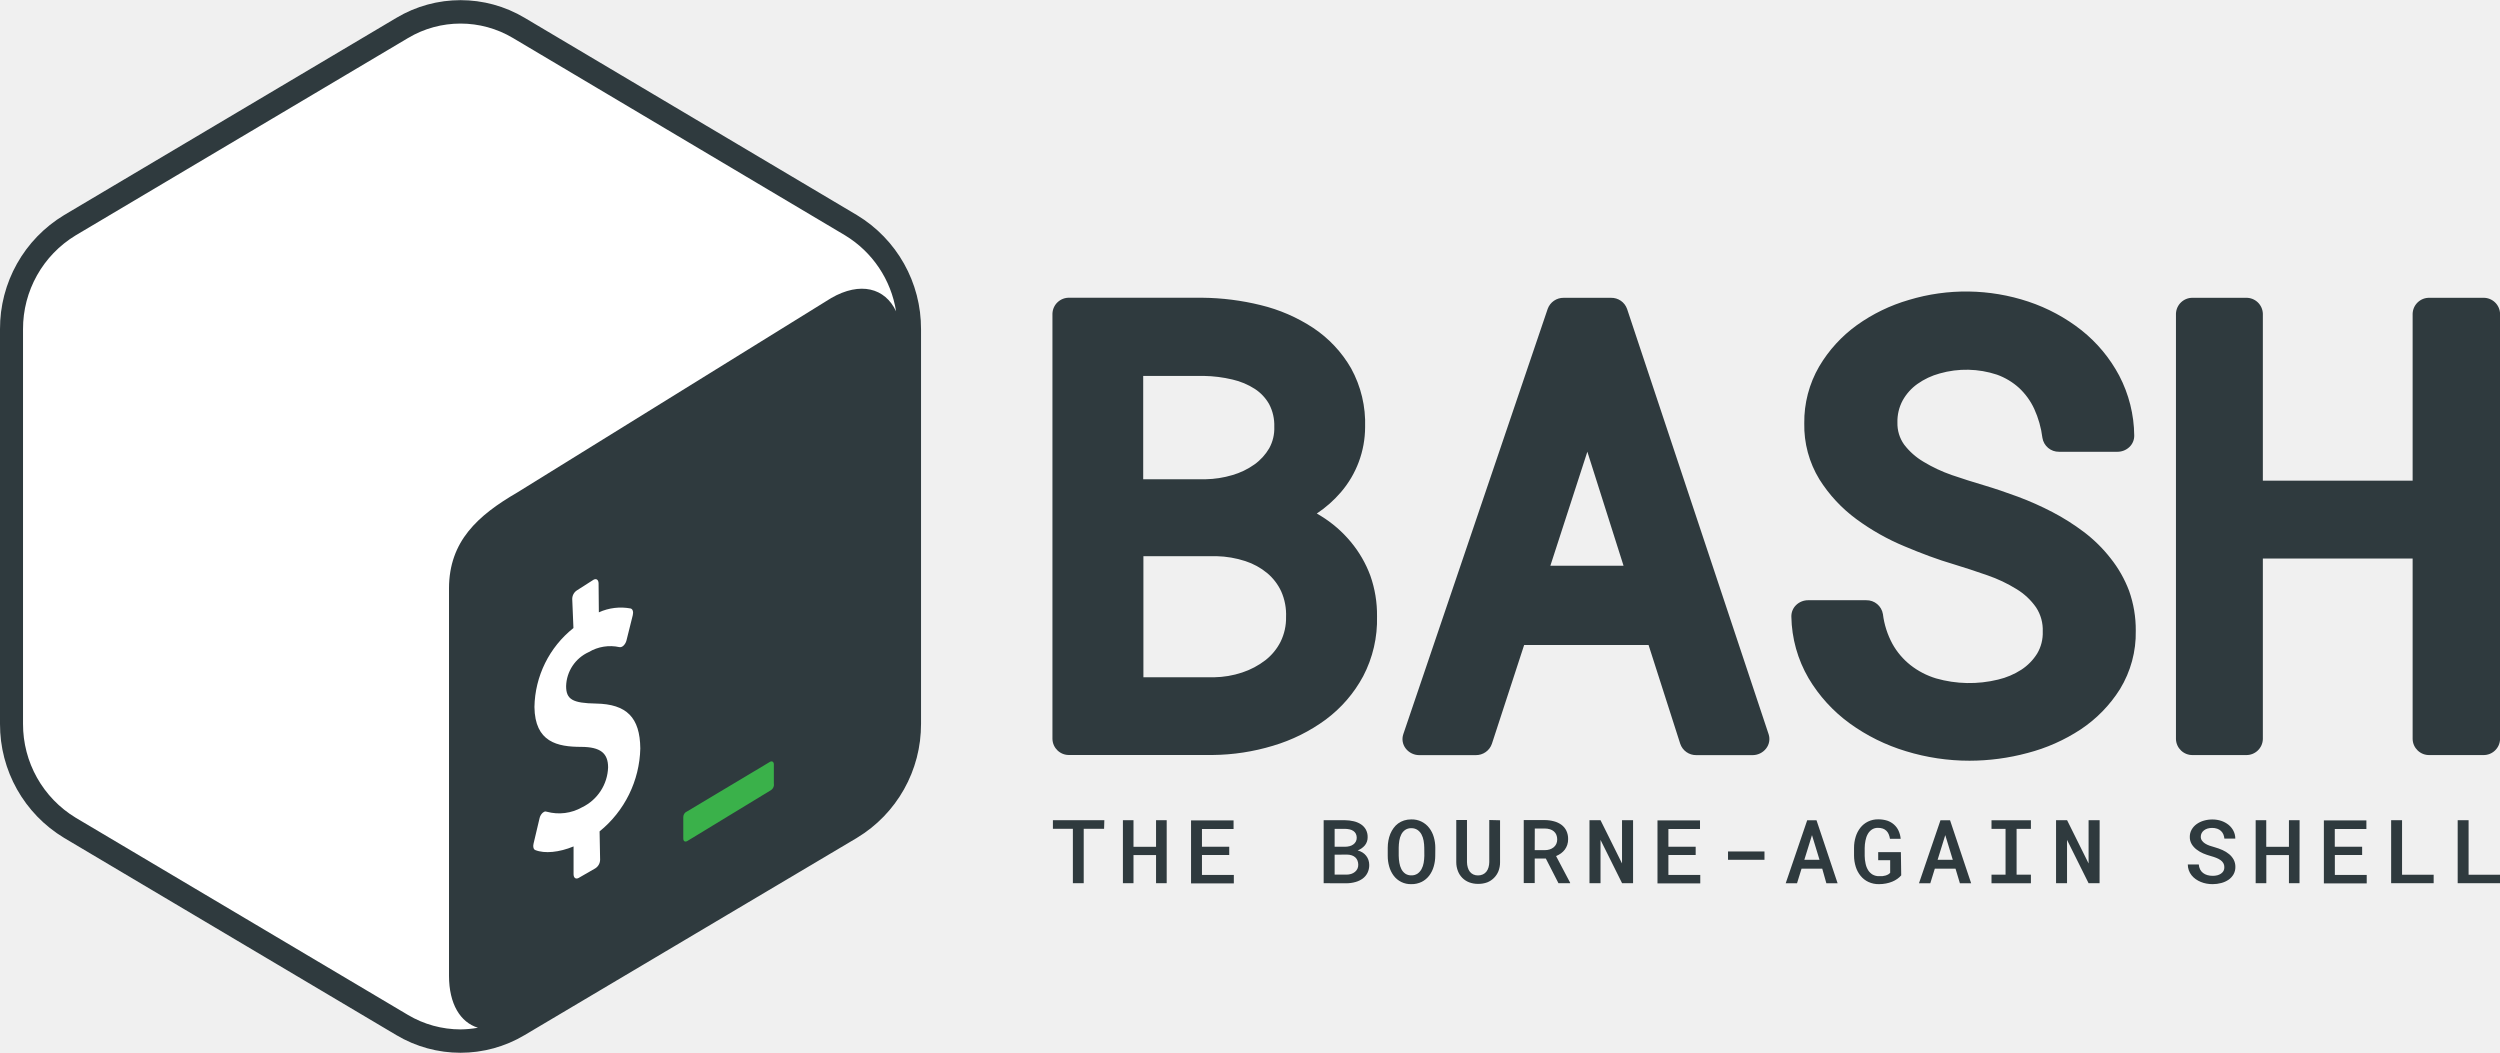
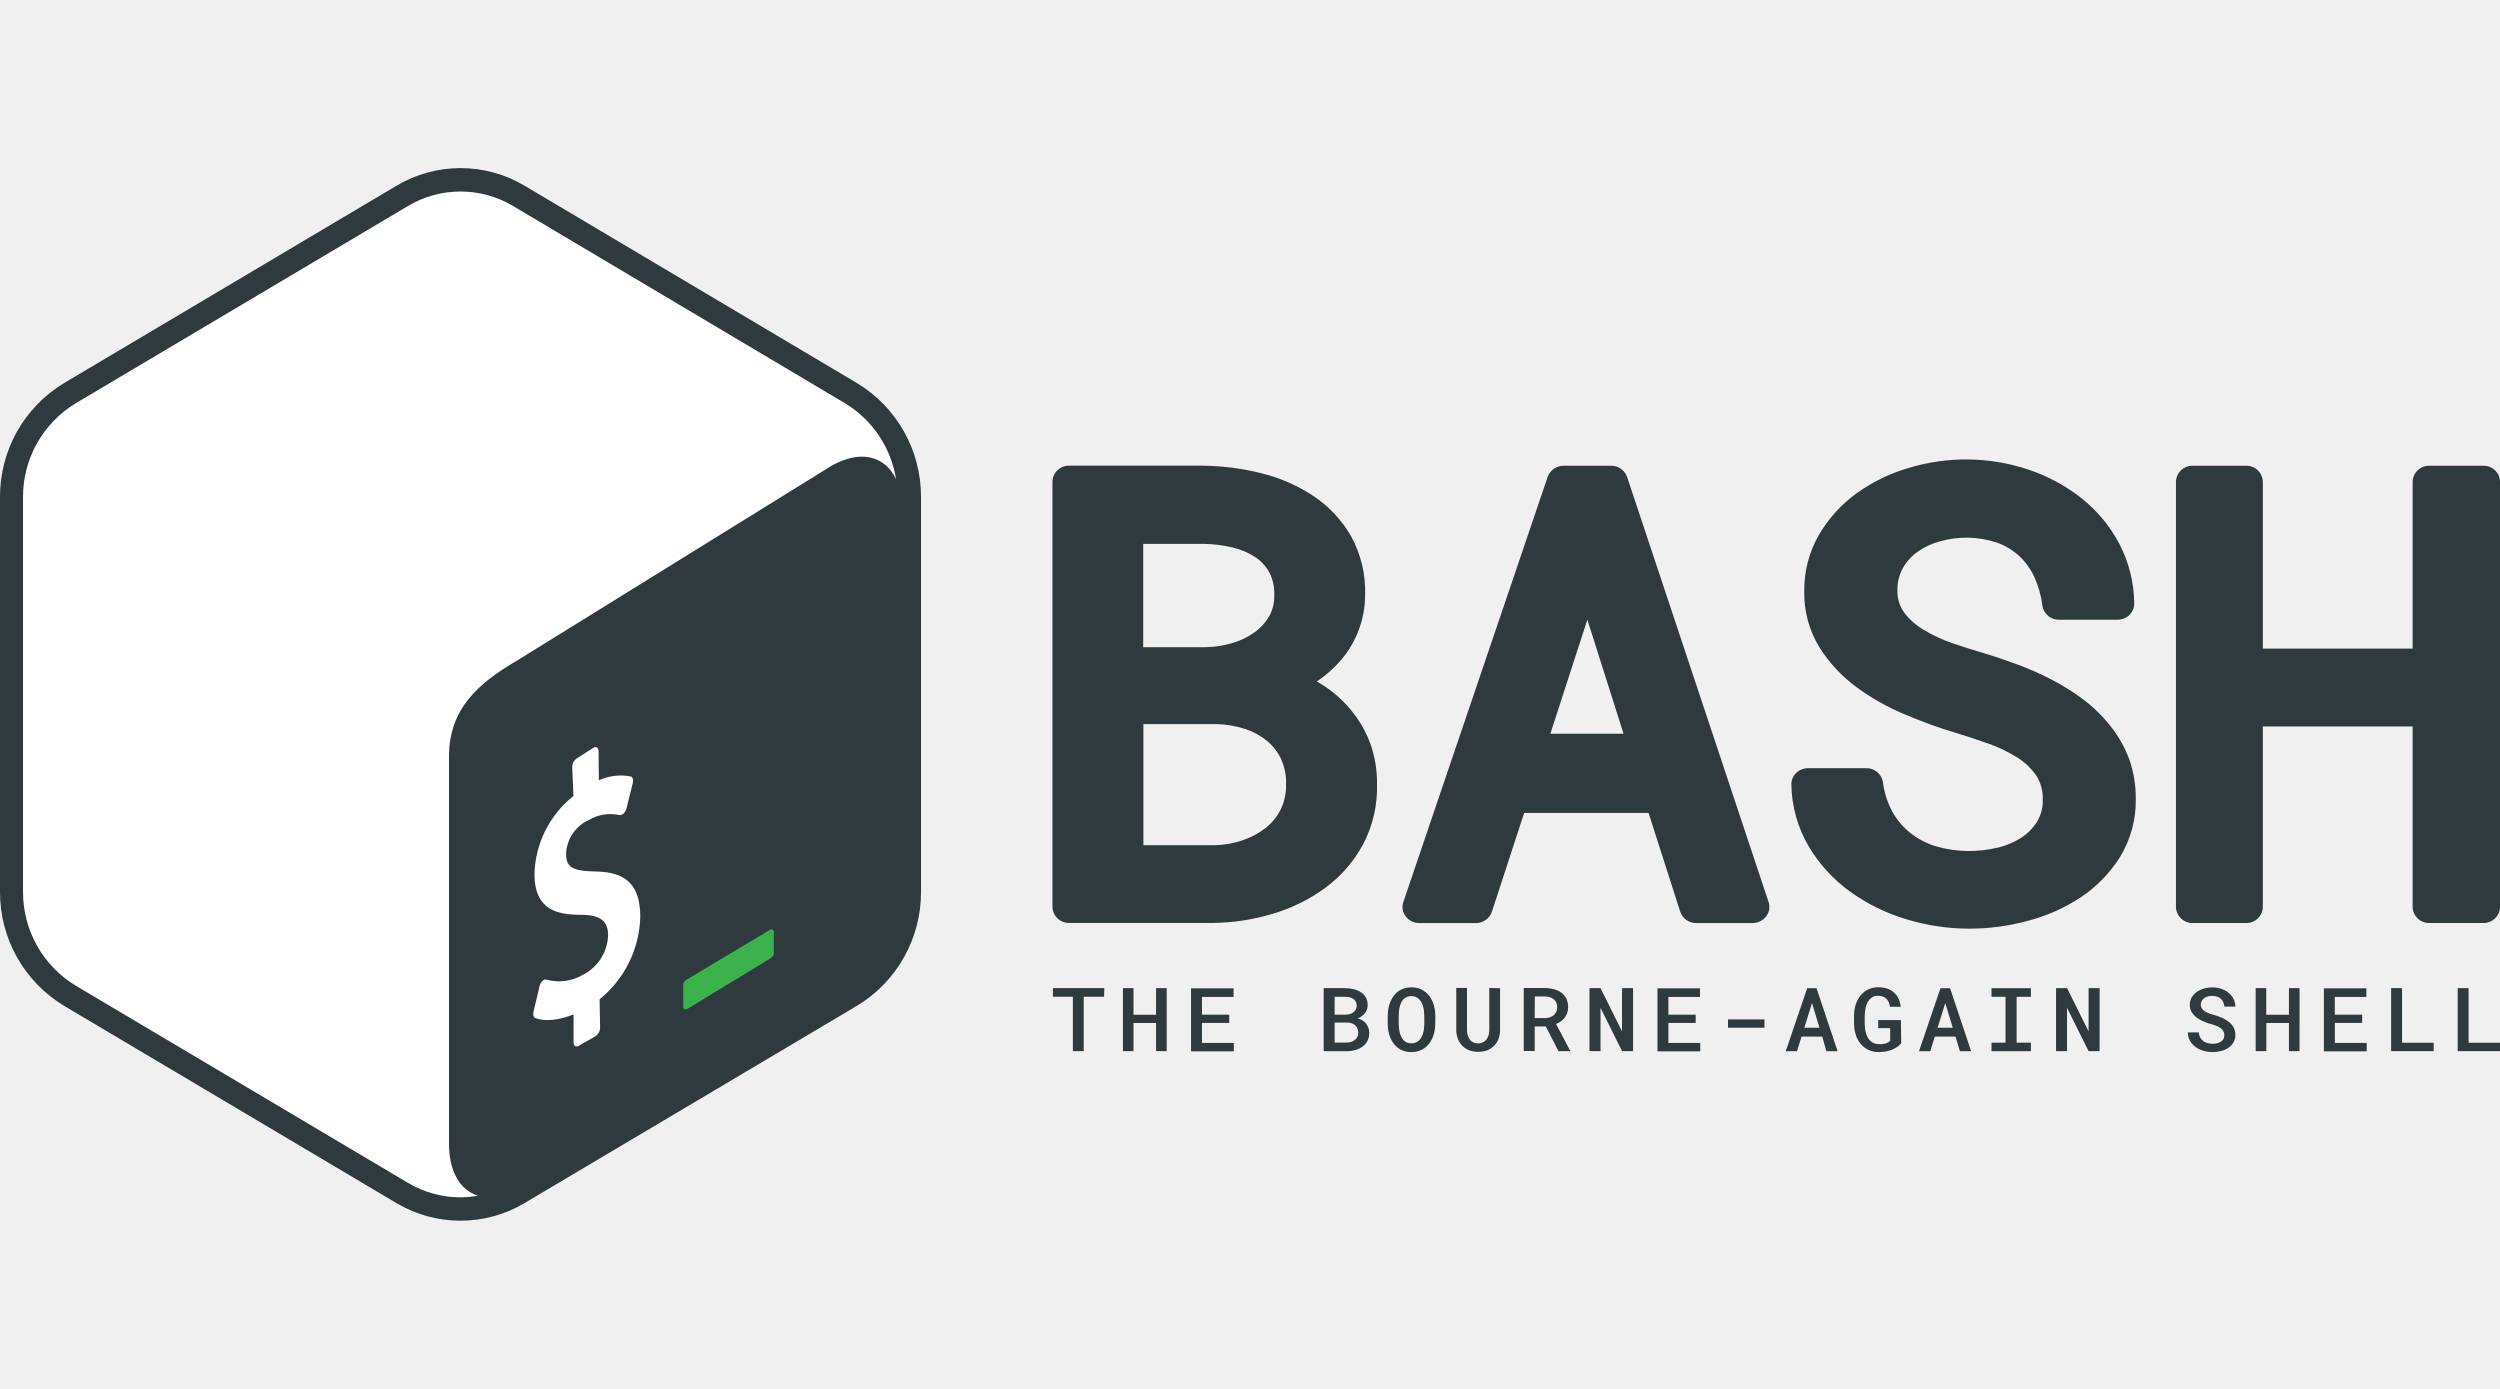
- <svg xmlns="http://www.w3.org/2000/svg" viewBox="0 0 375.72 158.2" width="2500" height="1053">
+ <svg xmlns="http://www.w3.org/2000/svg" viewBox="0 0 375.72 158.2" width="45" height="25">
  <defs>
    <style>.cls-1{fill:#fff}.cls-2{fill:#2f3a3e}.cls-3{fill:#3ab14a}</style>
  </defs>
  <g id="Layer_2" data-name="Layer 2">
    <g id="Layer_1-2" data-name="Layer 1">
      <path class="cls-1" d="M128.79 32.3L78.85 2.65a18.81 18.81 0 0 0-19.27 0L9.63 32.3A19.92 19.92 0 0 0 0 49.46v59.29a19.92 19.92 0 0 0 9.63 17.15l49.94 29.64a18.82 18.82 0 0 0 19.27 0l49.94-29.64a19.92 19.92 0 0 0 9.64-17.16V49.46a19.92 19.92 0 0 0-9.63-17.16z" />
      <path class="cls-2" d="M128.79 32.3L78.85 2.65a18.81 18.81 0 0 0-19.27 0L9.63 32.3A19.92 19.92 0 0 0 0 49.46v59.29a19.92 19.92 0 0 0 9.63 17.15l49.94 29.64a18.82 18.82 0 0 0 19.27 0l49.94-29.64a19.92 19.92 0 0 0 9.64-17.16V49.46a19.92 19.92 0 0 0-9.63-17.16zM61.32 152.51l-49.94-29.64a16.44 16.44 0 0 1-7.92-14.12V49.46a16.43 16.43 0 0 1 7.92-14.12L61.32 5.69a15.4 15.4 0 0 1 15.78 0L127 35.34a16.33 16.33 0 0 1 7.67 11.42c-1.66-3.53-5.39-4.5-9.74-2L77.72 74c-5.89 3.43-10.23 7.3-10.24 14.4v58.22c0 4.25 1.71 7 4.35 7.81a15.3 15.3 0 0 1-2.62.25 15.47 15.47 0 0 1-7.89-2.17z" />
      <path class="cls-3" d="M115.7 114.48l-12.44 7.44a.91.91 0 0 0-.57.81V126c0 .4.27.56.6.37l12.63-7.68a1 1 0 0 0 .38-1v-2.87c-.01-.37-.3-.53-.6-.34z" />
      <path class="cls-1" d="M89.22 87.09c.4-.2.73 0 .74.57L90 92a8 8 0 0 1 4.78-.58c.31.08.44.5.32 1l-.95 3.81a1.64 1.64 0 0 1-.43.76 1 1 0 0 1-.25.18.57.57 0 0 1-.37.06 6.34 6.34 0 0 0-4.61.74 5.79 5.79 0 0 0-3.41 5.13c0 2 1 2.55 4.49 2.61 4.61.08 6.61 2.09 6.66 6.74a16.53 16.53 0 0 1-6.12 12.47l.08 4.26a1.56 1.56 0 0 1-.73 1.3l-2.52 1.45c-.4.2-.73 0-.74-.56v-4.19c-2.16.9-4.35 1.11-5.75.55-.26-.1-.38-.49-.27-.94l.91-3.85a1.61 1.61 0 0 1 .45-.8 1 1 0 0 1 .24-.17.5.5 0 0 1 .41 0 7 7 0 0 0 5.29-.67 6.92 6.92 0 0 0 3.91-6c0-2.16-1.19-3.06-4-3.08-3.63 0-7-.7-7.07-6a15.5 15.5 0 0 1 5.86-11.86L86 90a1.55 1.55 0 0 1 .73-1.32z" />
      <path class="cls-2" d="M203 81.4a18.21 18.21 0 0 0-4.46-3.87l-.64-.38a17.73 17.73 0 0 0 3.62-3.2 15.08 15.08 0 0 0 3.64-9.77 17.16 17.16 0 0 0-2.11-8.86 18.17 18.17 0 0 0-5.71-6.08 25.05 25.05 0 0 0-7.87-3.41 38 38 0 0 0-8.77-1.11h-20a2.47 2.47 0 0 0-2.53 2.4v63.92a2.47 2.47 0 0 0 2.53 2.4h21.54a32.31 32.31 0 0 0 9.08-1.39 25.71 25.71 0 0 0 7.92-3.93 19.78 19.78 0 0 0 5.63-6.52 18.36 18.36 0 0 0 2.08-9 17.7 17.7 0 0 0-1-6.1 17.32 17.32 0 0 0-2.95-5.1zm-12.25-14.06a7.85 7.85 0 0 1-2.23 2.44 11 11 0 0 1-3.33 1.6 15 15 0 0 1-4 .62h-9.38V56.47h9.11a20 20 0 0 1 4.3.54 10.53 10.53 0 0 1 3.38 1.42 6.62 6.62 0 0 1 2.13 2.27 6.81 6.81 0 0 1 .78 3.41 6.2 6.2 0 0 1-.76 3.23zm-18.91 16.22h11a15.08 15.08 0 0 1 4.32.74 10 10 0 0 1 3.28 1.8 7.94 7.94 0 0 1 2.11 2.75 8.63 8.63 0 0 1 .73 3.85 8.07 8.07 0 0 1-.83 3.73 8.21 8.21 0 0 1-2.27 2.76 11.71 11.71 0 0 1-3.49 1.85 14 14 0 0 1-4.23.72h-10.62zM244.53 46.4a2.51 2.51 0 0 0-2.41-1.67H235a2.52 2.52 0 0 0-2.4 1.66l-21.7 63.92a2.3 2.3 0 0 0 .36 2.15 2.57 2.57 0 0 0 2 1h8.54a2.52 2.52 0 0 0 2.41-1.69l4.85-14.86h18.7l4.76 14.85a2.51 2.51 0 0 0 2.42 1.7h8.49a2.57 2.57 0 0 0 2-1 2.31 2.31 0 0 0 .37-2.15zM244 85h-11l5.56-17.14zM317.19 83.87a21.63 21.63 0 0 0-4-3.94 33.83 33.83 0 0 0-4.74-3 46.11 46.11 0 0 0-5.19-2.31c-1.72-.64-3.47-1.23-5.21-1.75-1.48-.43-3.06-.94-4.71-1.5a22.29 22.29 0 0 1-4.26-2 10.1 10.1 0 0 1-2.92-2.59 5.45 5.45 0 0 1-1-3.28 6.67 6.67 0 0 1 .79-3.35 7.54 7.54 0 0 1 2.21-2.47 10.59 10.59 0 0 1 3.35-1.58 14.62 14.62 0 0 1 8.61.18 10 10 0 0 1 3.33 2 10.12 10.12 0 0 1 2.27 3.14 14.88 14.88 0 0 1 1.23 4.35 2.49 2.49 0 0 0 2.51 2.1h8.77a2.59 2.59 0 0 0 1.8-.72 2.34 2.34 0 0 0 .72-1.73 19.83 19.83 0 0 0-2.26-9 21.76 21.76 0 0 0-5.66-6.81 26.37 26.37 0 0 0-8-4.31 29.68 29.68 0 0 0-17.95-.25 25.72 25.72 0 0 0-7.8 3.78 20.5 20.5 0 0 0-5.68 6.22 16.59 16.59 0 0 0-2.24 8.55 15.56 15.56 0 0 0 2.27 8.41A21.9 21.9 0 0 0 279 78a34.51 34.51 0 0 0 7.23 4.08c2.52 1.06 5 2 7.47 2.72q2.4.73 5 1.64a21.76 21.76 0 0 1 4.35 2.06 9.74 9.74 0 0 1 2.95 2.76 6.16 6.16 0 0 1 1 3.63 6.06 6.06 0 0 1-.84 3.31 7.89 7.89 0 0 1-2.37 2.42 11.11 11.11 0 0 1-3.51 1.49 18.16 18.16 0 0 1-9.31-.18 11.69 11.69 0 0 1-3.85-2 10.69 10.69 0 0 1-2.71-3.19 12.67 12.67 0 0 1-1.43-4.47 2.49 2.49 0 0 0-2.51-2.09h-8.73a2.59 2.59 0 0 0-1.81.73 2.34 2.34 0 0 0-.71 1.74 19 19 0 0 0 2.59 9.26 22.72 22.72 0 0 0 6.18 6.78 28.34 28.34 0 0 0 8.45 4.18 32.55 32.55 0 0 0 9.55 1.43 33.72 33.72 0 0 0 8.72-1.16 26.7 26.7 0 0 0 8-3.55 20.11 20.11 0 0 0 5.91-6.07 16.18 16.18 0 0 0 2.36-8.74 17.51 17.51 0 0 0-1-6 18.1 18.1 0 0 0-2.79-4.91zM373.2 44.73h-8.08a2.47 2.47 0 0 0-2.53 2.4v25.08h-22.51V47.13a2.47 2.47 0 0 0-2.53-2.4h-8a2.47 2.47 0 0 0-2.53 2.4v63.92a2.47 2.47 0 0 0 2.53 2.4h8a2.47 2.47 0 0 0 2.53-2.4V83.91h22.51v27.14a2.47 2.47 0 0 0 2.53 2.4h8.08a2.47 2.47 0 0 0 2.53-2.4V47.13a2.47 2.47 0 0 0-2.53-2.4zM165.93 124.53h-3.06v8.18h-1.63v-8.18h-3v-1.29h7.73zM175.34 132.71h-1.6v-4.23h-3.39v4.23h-1.59v-9.47h1.59v4h3.39v-4h1.6zM184.74 128.47h-4.1v3h4.79v1.27H179v-9.47h6.39v1.29h-4.75v2.67h4.1zM198.93 132.71v-9.47h3.18a6 6 0 0 1 1.34.16 3.35 3.35 0 0 1 1.09.46 2.24 2.24 0 0 1 .74.8 2.29 2.29 0 0 1 .26 1.15 1.87 1.87 0 0 1-.41 1.2 2.6 2.6 0 0 1-1.09.77 2.66 2.66 0 0 1 .74.32 2.07 2.07 0 0 1 .54.49 2.19 2.19 0 0 1 .34.63 2.34 2.34 0 0 1 .12.74 2.59 2.59 0 0 1-.26 1.19 2.43 2.43 0 0 1-.72.86 3.33 3.33 0 0 1-1.09.52 5.09 5.09 0 0 1-1.36.19zm1.65-5.48h1.57a2.71 2.71 0 0 0 .69-.09 1.64 1.64 0 0 0 .55-.26 1.27 1.27 0 0 0 .37-.42 1.19 1.19 0 0 0 .14-.57 1.34 1.34 0 0 0-.13-.61 1.13 1.13 0 0 0-.37-.42 1.65 1.65 0 0 0-.56-.24 3.37 3.37 0 0 0-.7-.08h-1.56zm0 1.19v3h1.79a2.38 2.38 0 0 0 .71-.11 1.74 1.74 0 0 0 .55-.3 1.35 1.35 0 0 0 .37-.46 1.37 1.37 0 0 0 .13-.61 1.66 1.66 0 0 0-.12-.64 1.29 1.29 0 0 0-.33-.48 1.53 1.53 0 0 0-.53-.3 2.31 2.31 0 0 0-.7-.11zM215.7 128.59a5.7 5.7 0 0 1-.23 1.61 4.16 4.16 0 0 1-.67 1.36 3.3 3.3 0 0 1-1.12.94 3.39 3.39 0 0 1-1.58.35 3.19 3.19 0 0 1-2.66-1.29 4.18 4.18 0 0 1-.66-1.36 5.73 5.73 0 0 1-.22-1.61v-1.21a5.92 5.92 0 0 1 .1-1.09 5 5 0 0 1 .29-1 4.25 4.25 0 0 1 .49-.87 3.08 3.08 0 0 1 .68-.69 3.18 3.18 0 0 1 .89-.45 3.52 3.52 0 0 1 1.09-.16 3.27 3.27 0 0 1 2.7 1.29 4.1 4.1 0 0 1 .68 1.36 5.73 5.73 0 0 1 .23 1.61zm-1.65-1.22a6.32 6.32 0 0 0-.1-1.06 3.1 3.1 0 0 0-.32-.94 1.93 1.93 0 0 0-.6-.67 1.61 1.61 0 0 0-.93-.26 1.57 1.57 0 0 0-.92.26 1.85 1.85 0 0 0-.58.67 3.09 3.09 0 0 0-.3.94 7.05 7.05 0 0 0-.09 1.06v1.22a6.84 6.84 0 0 0 .1 1.06 3.22 3.22 0 0 0 .3.94 1.87 1.87 0 0 0 .58.68 1.56 1.56 0 0 0 .92.26 1.6 1.6 0 0 0 .93-.26 2 2 0 0 0 .6-.68 3.08 3.08 0 0 0 .32-.94 6.6 6.6 0 0 0 .1-1.06zM225.44 123.25v6.34a3.64 3.64 0 0 1-.25 1.33 3 3 0 0 1-.67 1 2.94 2.94 0 0 1-1 .66 3.81 3.81 0 0 1-1.37.23 3.67 3.67 0 0 1-1.34-.23 2.91 2.91 0 0 1-1.7-1.69 3.66 3.66 0 0 1-.25-1.34v-6.34h1.61v6.34a2.93 2.93 0 0 0 .12.8 1.88 1.88 0 0 0 .31.63 1.42 1.42 0 0 0 .51.41 1.62 1.62 0 0 0 .71.15 1.71 1.71 0 0 0 .73-.15 1.45 1.45 0 0 0 .53-.41 1.82 1.82 0 0 0 .32-.63 3 3 0 0 0 .12-.8v-6.34zM232.32 129h-1.67v3.69H229v-9.47h3.15a5.43 5.43 0 0 1 1.41.19 3.29 3.29 0 0 1 1.12.53 2.41 2.41 0 0 1 .73.89 2.82 2.82 0 0 1 .26 1.25 2.71 2.71 0 0 1-.13.87 2.52 2.52 0 0 1-.37.71 2.67 2.67 0 0 1-.57.56 3.66 3.66 0 0 1-.74.41l2.11 4v.08h-1.75zm-1.67-1.26h1.51a2.46 2.46 0 0 0 .75-.11 1.81 1.81 0 0 0 .59-.32 1.41 1.41 0 0 0 .39-.5 1.61 1.61 0 0 0 .14-.68 1.78 1.78 0 0 0-.13-.7 1.38 1.38 0 0 0-.37-.51 1.64 1.64 0 0 0-.59-.32 2.81 2.81 0 0 0-.78-.11h-1.5zM245.43 132.71h-1.65l-3.24-6.51v6.51h-1.66v-9.47h1.66l3.23 6.5v-6.5h1.66zM254.84 128.47h-4.1v3h4.79v1.27h-6.43v-9.47h6.39v1.29h-4.75v2.67h4.1zM265.18 129.19h-5.48v-1.25h5.48zM273.86 130.52h-3.11l-.68 2.2h-1.7l3.23-9.47h1.4l3.17 9.47h-1.69zm-2.69-1.33h2.28l-1.13-3.71zM285.73 131.53a3.42 3.42 0 0 1-.59.53 3.93 3.93 0 0 1-.77.42 4.85 4.85 0 0 1-.92.27 5.47 5.47 0 0 1-1.06.1 3.62 3.62 0 0 1-1.59-.33 3.38 3.38 0 0 1-1.17-.91 4.05 4.05 0 0 1-.73-1.36 5.61 5.61 0 0 1-.26-1.68v-1.17a5.54 5.54 0 0 1 .25-1.68 4.15 4.15 0 0 1 .71-1.36 3.31 3.31 0 0 1 1.13-.91 3.37 3.37 0 0 1 1.53-.34 4.42 4.42 0 0 1 1.38.2 3 3 0 0 1 1 .58 2.76 2.76 0 0 1 .69.93 3.73 3.73 0 0 1 .32 1.22h-1.61a2.94 2.94 0 0 0-.19-.69 1.59 1.59 0 0 0-.35-.52 1.47 1.47 0 0 0-.53-.33 2.13 2.13 0 0 0-.74-.11 1.59 1.59 0 0 0-.89.24 2 2 0 0 0-.62.66 3.16 3.16 0 0 0-.36 1 5.69 5.69 0 0 0-.12 1.14v1.18a5.52 5.52 0 0 0 .13 1.13 3 3 0 0 0 .38 1 2 2 0 0 0 .66.66 1.88 1.88 0 0 0 1 .25h.48a3 3 0 0 0 .47-.09 2.13 2.13 0 0 0 .41-.17 1 1 0 0 0 .3-.25v-1.89h-1.8v-1.21h3.41zM293.89 130.52h-3.11l-.68 2.2h-1.7l3.23-9.47h1.44l3.17 9.47h-1.69zm-2.69-1.33h2.28l-1.13-3.71zM299.3 123.25h5.92v1.29h-2.15v6.89h2.15v1.29h-5.92v-1.29h2.11v-6.89h-2.11zM315.54 132.71h-1.65l-3.24-6.51v6.51H309v-9.47h1.66l3.23 6.5v-6.5h1.66zM334.29 130.28a1.17 1.17 0 0 0-.15-.59 1.46 1.46 0 0 0-.42-.45 2.89 2.89 0 0 0-.64-.34q-.37-.15-.81-.27a9.52 9.52 0 0 1-1.16-.4 4.54 4.54 0 0 1-1-.59 2.91 2.91 0 0 1-.73-.81 2.06 2.06 0 0 1-.28-1.08 2.17 2.17 0 0 1 .28-1.1 2.61 2.61 0 0 1 .74-.82 3.52 3.52 0 0 1 1.08-.52 4.55 4.55 0 0 1 1.29-.18 4.21 4.21 0 0 1 1.34.21 3.51 3.51 0 0 1 1.09.59 2.84 2.84 0 0 1 .74.91 2.59 2.59 0 0 1 .28 1.17h-1.64a2.17 2.17 0 0 0-.16-.65 1.49 1.49 0 0 0-.36-.51 1.57 1.57 0 0 0-.56-.33 2.26 2.26 0 0 0-.76-.12 2.47 2.47 0 0 0-.68.09 1.62 1.62 0 0 0-.54.27 1.27 1.27 0 0 0-.36.42 1.19 1.19 0 0 0-.13.56 1 1 0 0 0 .18.57 1.65 1.65 0 0 0 .46.43 3.22 3.22 0 0 0 .66.32q.37.13.78.24a8.54 8.54 0 0 1 1.19.43 4.31 4.31 0 0 1 1 .62 2.81 2.81 0 0 1 .68.83 2.27 2.27 0 0 1 .25 1.09 2.17 2.17 0 0 1-.28 1.11 2.5 2.5 0 0 1-.75.81 3.52 3.52 0 0 1-1.09.49 5 5 0 0 1-1.3.17 4.9 4.9 0 0 1-.91-.08 4.28 4.28 0 0 1-.86-.25 3.82 3.82 0 0 1-.77-.42 3.05 3.05 0 0 1-.62-.58 2.6 2.6 0 0 1-.57-1.63h1.65a2 2 0 0 0 .2.75 1.55 1.55 0 0 0 .44.53 1.91 1.91 0 0 0 .64.32 2.88 2.88 0 0 0 .81.11 2.76 2.76 0 0 0 .69-.08 1.76 1.76 0 0 0 .56-.25 1.24 1.24 0 0 0 .38-.41 1.11 1.11 0 0 0 .12-.58zM345.59 132.71H344v-4.23h-3.4v4.23H339v-9.47h1.59v4H344v-4h1.6zM355 128.47h-4.1v3h4.79v1.27h-6.44v-9.47h6.39v1.29h-4.75v2.67H355zM361 131.44h4.75v1.27h-6.39v-9.47H361zM371 131.44h4.75v1.27h-6.39v-9.47H371z" />
    </g>
  </g>
</svg>
